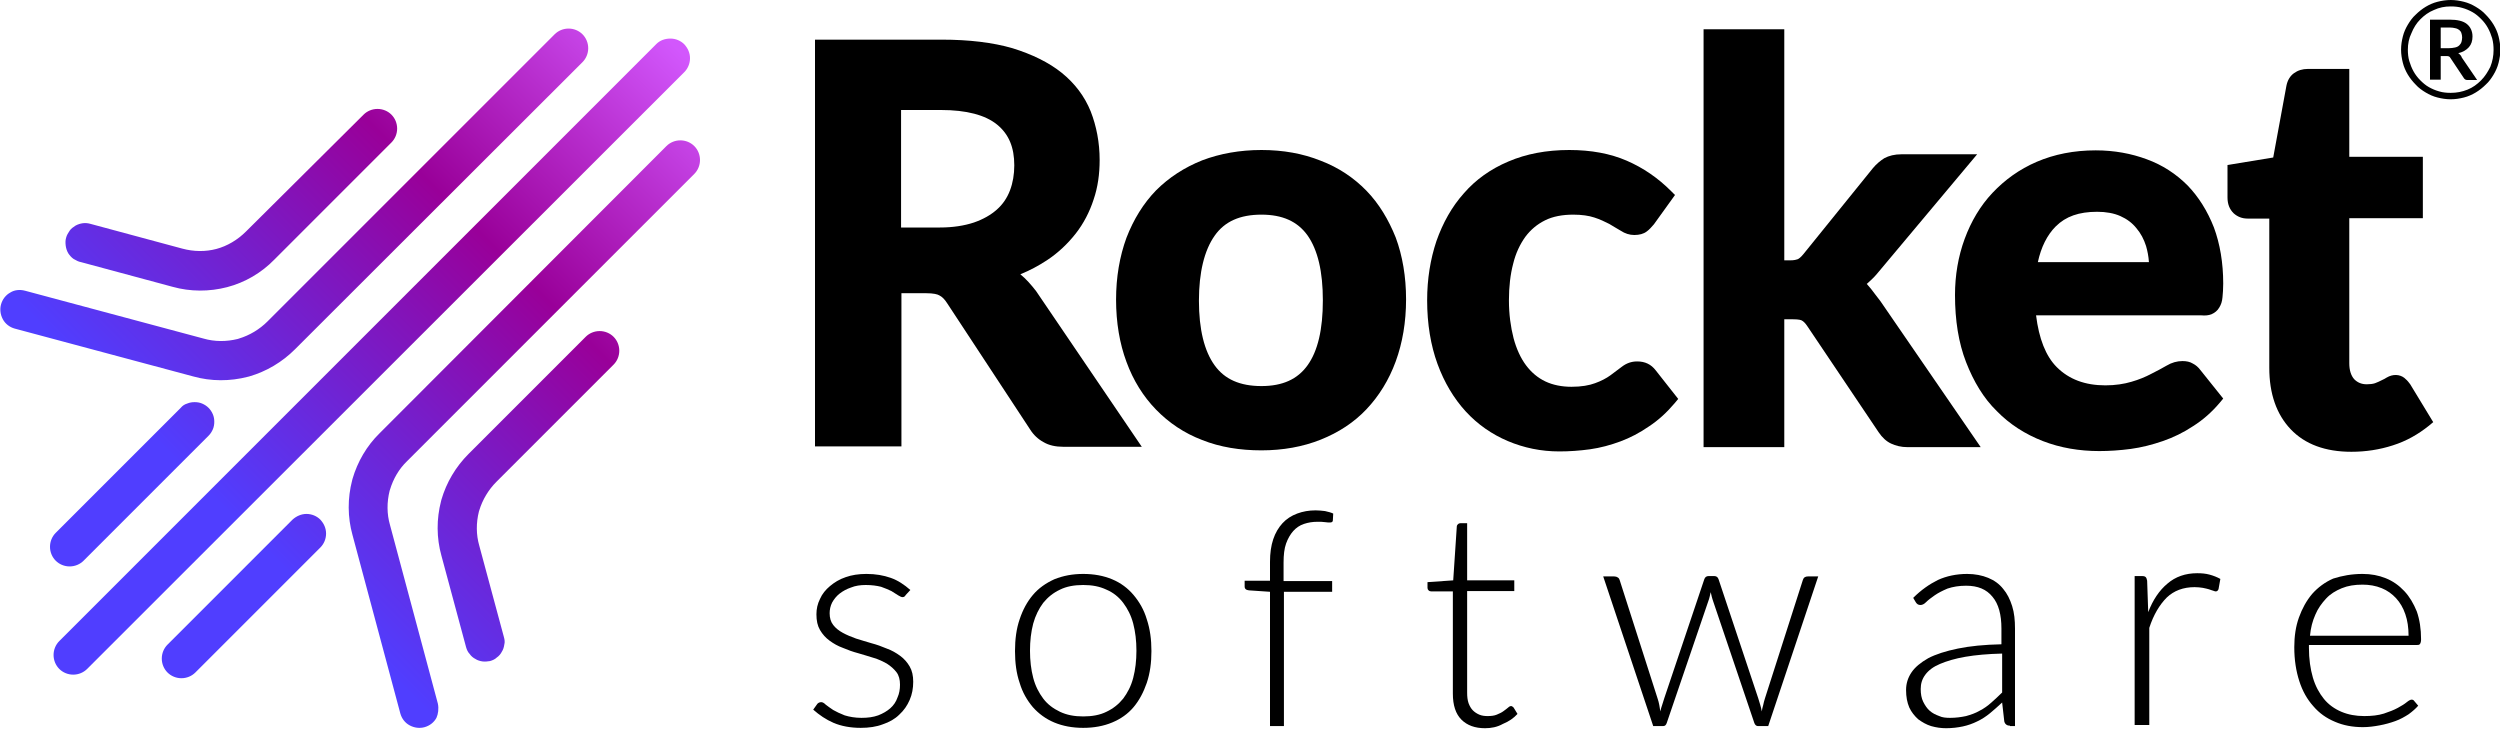
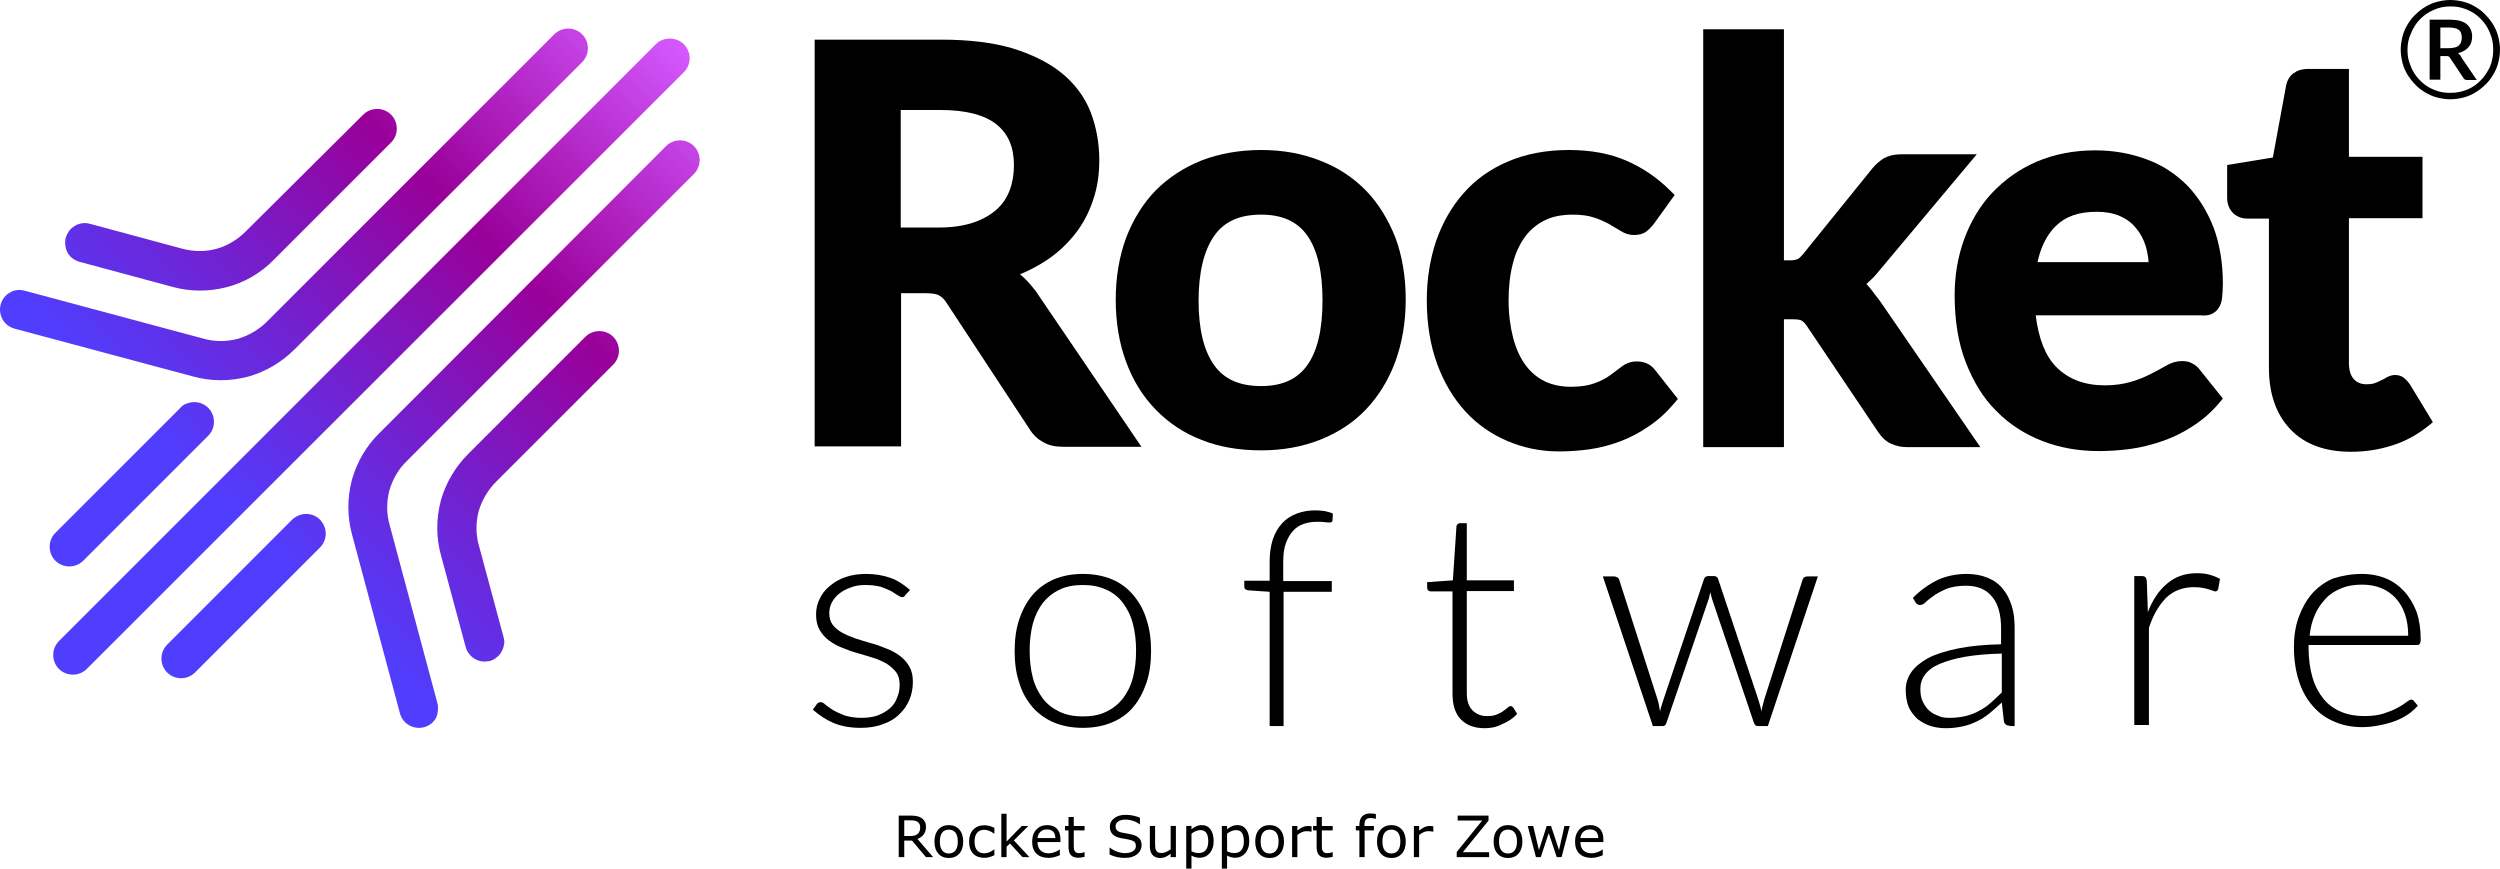
- <svg xmlns="http://www.w3.org/2000/svg" version="1.1" id="Layer_1" x="0px" y="0px" viewBox="0 0 700 204" style="enable-background:new 0 0 700 204;" xml:space="preserve">
+ <svg xmlns="http://www.w3.org/2000/svg" version="1.1" id="Layer_1" x="0px" y="0px" viewBox="0 0 700.004 243.219" xml:space="preserve" width="700.004" height="243.219">
  <defs id="defs60" />
  <style type="text/css" id="style2">
	.st0{fill-rule:evenodd;clip-rule:evenodd;fill:url(#SVGID_1_);}
</style>
-   <g id="g53">
+   <g id="g53" transform="translate(-0.0961328)">
    <g id="g16">
      <path d="m 285.7,76.8 c 2.7,-1.1 5.1,-2.4 7.4,-3.9 3.2,-2.1 5.9,-4.7 8.1,-7.5 2.2,-2.8 3.9,-6.1 5,-9.5 1.2,-3.5 1.7,-7.2 1.7,-11.1 0,-4.9 -0.9,-9.5 -2.5,-13.6 C 303.7,27 301,23.4 297.3,20.4 293.7,17.5 289,15.2 283.5,13.5 278,11.9 271.3,11.1 263.7,11.1 H 228.2 V 125 h 24.2 V 82.1 h 6.9 c 2.1,0 3.2,0.3 3.7,0.6 0.8,0.4 1.5,1.1 2.2,2.2 l 23.2,35.3 c 1,1.6 2.3,2.8 3.8,3.6 1.5,0.9 3.4,1.3 5.5,1.3 h 22 L 290.1,81.5 c -1.4,-1.8 -2.8,-3.4 -4.4,-4.7 z m -33.4,-46 h 11.2 c 7.1,0 12.4,1.4 15.7,4.1 3.3,2.7 4.8,6.4 4.8,11.4 0,2.5 -0.4,4.9 -1.2,7 -0.8,2.1 -2,3.9 -3.7,5.4 -1.7,1.5 -3.8,2.7 -6.4,3.6 -2.7,0.9 -5.9,1.4 -9.5,1.4 h -10.9 z" id="path4" />
      <path d="m 382.6,53.4 c -3.5,-3.6 -7.8,-6.5 -12.8,-8.4 -5,-2 -10.5,-3 -16.6,-3 -6,0 -11.6,1 -16.6,2.9 -5,2 -9.3,4.8 -12.9,8.4 -3.5,3.6 -6.3,8.1 -8.3,13.3 -1.9,5.2 -2.9,11 -2.9,17.3 0,6.4 1,12.3 2.9,17.4 1.9,5.2 4.7,9.7 8.3,13.4 3.6,3.7 7.9,6.6 12.9,8.5 5,2 10.6,2.9 16.6,2.9 6,0 11.6,-1 16.6,-3 5,-2 9.3,-4.8 12.8,-8.5 3.5,-3.7 6.3,-8.2 8.2,-13.4 1.9,-5.2 2.9,-11 2.9,-17.4 0,-6.3 -1,-12.2 -2.9,-17.3 -2,-5 -4.7,-9.5 -8.2,-13.1 z m -16.5,48.9 c -2.8,3.9 -7,5.8 -12.9,5.8 -6,0 -10.3,-1.9 -13.1,-5.8 -2.9,-4 -4.4,-10.1 -4.4,-18.1 0,-7.9 1.5,-14.1 4.4,-18.2 2.8,-4 7.1,-5.9 13.1,-5.9 5.9,0 10.1,1.9 12.9,5.8 2.9,4.1 4.3,10.2 4.3,18.2 0,8.1 -1.4,14.2 -4.3,18.2 z" id="path6" />
      <path d="m 458.4,101.2 c -1.6,0 -3,0.5 -4.3,1.5 -0.9,0.7 -2,1.5 -3.2,2.4 -1.1,0.8 -2.6,1.6 -4.3,2.2 -1.6,0.6 -3.8,1 -6.6,1 -2.7,0 -5.2,-0.5 -7.3,-1.5 -2.1,-1 -3.9,-2.5 -5.4,-4.5 -1.5,-2 -2.7,-4.6 -3.5,-7.6 -0.8,-3.1 -1.3,-6.7 -1.3,-10.6 0,-3.8 0.4,-7.3 1.2,-10.3 0.7,-2.9 1.9,-5.4 3.4,-7.5 1.5,-2 3.3,-3.5 5.5,-4.6 2.2,-1.1 4.9,-1.6 7.9,-1.6 2.4,0 4.4,0.3 5.9,0.8 1.6,0.5 3,1.2 4.2,1.8 1.2,0.7 2.3,1.4 3.2,1.9 1.2,0.8 2.5,1.2 3.8,1.2 1.4,0 2.6,-0.3 3.5,-1 0.7,-0.5 1.3,-1.2 2,-2 l 5.9,-8.2 -1.1,-1.1 c -3.7,-3.7 -7.8,-6.5 -12.4,-8.5 -4.6,-2 -10,-3 -16.1,-3 -6.4,0 -12.1,1.1 -17,3.2 -5,2.1 -9.2,5.1 -12.5,8.9 -3.4,3.8 -5.9,8.3 -7.7,13.4 -1.7,5.1 -2.6,10.6 -2.6,16.6 0,6.6 1,12.6 2.9,17.8 1.9,5.2 4.6,9.7 7.9,13.3 3.3,3.6 7.3,6.4 11.8,8.3 4.5,1.9 9.3,2.9 14.4,2.9 2.8,0 5.7,-0.2 8.6,-0.6 2.9,-0.4 5.8,-1.2 8.5,-2.2 2.7,-1 5.4,-2.4 8,-4.2 2.6,-1.7 5,-3.9 7.2,-6.5 l 1,-1.2 -6.3,-8 c -1.3,-1.7 -3,-2.5 -5.2,-2.5 z" id="path8" />
      <path d="m 523.9,80.9 c -0.4,-0.5 -0.8,-0.9 -1.2,-1.4 0.4,-0.4 0.8,-0.7 1.2,-1.1 1,-0.9 1.9,-2 2.8,-3.1 l 26.9,-32.1 h -21.2 c -1.9,0 -3.5,0.4 -4.8,1.1 -1.1,0.7 -2.2,1.6 -3.2,2.8 l -19.4,24 c -0.8,1 -1.4,1.4 -1.7,1.5 -0.3,0.1 -0.9,0.3 -2.1,0.3 h -1.6 V 8.2 H 477 v 117 h 22.6 V 89.4 h 2.4 c 1.6,0 2.4,0.2 2.6,0.4 0.2,0.1 0.8,0.5 1.5,1.6 L 526,121 c 1,1.5 2.2,2.6 3.5,3.2 1.3,0.6 2.8,1 4.6,1 h 20.5 L 526.5,84.3 c -0.9,-1.2 -1.8,-2.3 -2.6,-3.4 z" id="path10" />
      <path d="m 619.2,88 c 0.9,-0.4 1.7,-1 2.2,-1.9 0.5,-0.8 0.8,-1.7 0.9,-2.9 0.1,-1 0.2,-2.3 0.2,-3.8 0,-5.8 -0.9,-11.1 -2.6,-15.7 -1.8,-4.6 -4.3,-8.6 -7.4,-11.8 -3.2,-3.2 -7,-5.7 -11.4,-7.3 -4.3,-1.6 -9.1,-2.5 -14.3,-2.5 -6.1,0 -11.6,1.1 -16.5,3.2 -4.9,2.1 -9,5.1 -12.4,8.7 -3.4,3.6 -6,8 -7.8,12.9 -1.8,4.9 -2.7,10.2 -2.7,15.7 0,7.1 1,13.4 3.1,18.8 2.1,5.4 4.9,10.1 8.6,13.7 3.6,3.7 8,6.5 12.9,8.4 4.9,1.9 10.2,2.8 15.8,2.8 2.8,0 5.8,-0.2 8.8,-0.6 3,-0.4 6.1,-1.2 9,-2.2 2.9,-1 5.8,-2.4 8.5,-4.2 2.7,-1.7 5.2,-3.9 7.4,-6.5 l 1,-1.2 -6.4,-8 c -0.6,-0.8 -1.3,-1.4 -2.1,-1.8 -0.8,-0.5 -1.8,-0.7 -2.9,-0.7 -1.5,0 -3,0.4 -4.5,1.3 -1.2,0.7 -2.7,1.5 -4.3,2.3 -1.5,0.8 -3.4,1.6 -5.5,2.2 -2,0.6 -4.5,1 -7.3,1 -5.7,0 -10.2,-1.7 -13.6,-5.1 -3.1,-3.1 -5,-8 -5.8,-14.5 h 46.3 c 1.1,0.1 2,0 2.8,-0.3 z M 570.6,73.4 c 0.9,-4.2 2.6,-7.6 5,-10 2.8,-2.8 6.5,-4.1 11.6,-4.1 2.5,0 4.7,0.4 6.5,1.2 1.8,0.8 3.3,1.9 4.5,3.4 1.2,1.4 2.1,3.1 2.7,5 0.4,1.4 0.7,2.9 0.8,4.5 z" id="path12" />
      <path d="m 674.8,107.5 -0.1,-0.1 c -0.5,-0.7 -1,-1.2 -1.5,-1.6 -1.3,-1 -3.2,-1.1 -4.9,-0.1 -0.4,0.3 -0.9,0.5 -1.5,0.8 -0.5,0.3 -1.1,0.5 -1.8,0.8 -0.6,0.2 -1.4,0.3 -2.3,0.3 -1.5,0 -2.6,-0.5 -3.5,-1.4 -0.9,-1 -1.4,-2.5 -1.4,-4.5 V 61.1 h 20.6 V 43.9 H 657.8 V 19.3 h -11.6 c -1.5,0 -2.8,0.4 -3.9,1.2 -1.1,0.8 -1.8,2 -2.1,3.5 l -3.7,20.1 -12.8,2.1 v 9.1 c 0,1.9 0.6,3.3 1.7,4.4 1.1,1 2.4,1.5 3.9,1.5 h 6.1 V 103 c 0,7.2 2,13 6,17.2 4,4.2 9.7,6.3 17,6.3 4,0 7.9,-0.6 11.6,-1.8 3.8,-1.2 7.1,-3.1 10.1,-5.5 l 1.2,-1 z" id="path14" />
    </g>
    <g id="g34">
      <path d="m 253.6,166.6 c -0.2,0.4 -0.5,0.6 -0.9,0.6 -0.3,0 -0.7,-0.2 -1.2,-0.5 -0.5,-0.3 -1.1,-0.7 -1.9,-1.2 -0.8,-0.4 -1.8,-0.8 -2.9,-1.2 -1.2,-0.3 -2.6,-0.5 -4.3,-0.5 -1.5,0 -2.9,0.2 -4.1,0.7 -1.2,0.4 -2.3,1 -3.2,1.7 -0.9,0.7 -1.6,1.6 -2.1,2.5 -0.5,1 -0.7,2 -0.7,3 0,1.3 0.3,2.4 1,3.3 0.7,0.9 1.6,1.6 2.7,2.2 1.1,0.6 2.3,1.1 3.7,1.6 1.4,0.4 2.8,0.9 4.3,1.3 1.5,0.4 2.9,0.9 4.3,1.5 1.4,0.5 2.6,1.2 3.7,2 1.1,0.8 2,1.8 2.7,3 0.7,1.2 1,2.6 1,4.3 0,1.8 -0.3,3.5 -1,5.1 -0.7,1.6 -1.6,2.9 -2.9,4.1 -1.2,1.2 -2.8,2.1 -4.6,2.7 -1.8,0.7 -3.9,1 -6.2,1 -2.9,0 -5.5,-0.5 -7.6,-1.4 -2.1,-0.9 -4,-2.2 -5.7,-3.7 l 1,-1.4 c 0.1,-0.2 0.3,-0.4 0.5,-0.5 0.2,-0.1 0.4,-0.2 0.7,-0.2 0.4,0 0.8,0.2 1.3,0.7 0.5,0.4 1.2,0.9 2.1,1.5 0.9,0.5 1.9,1 3.2,1.5 1.3,0.4 2.9,0.7 4.7,0.7 1.8,0 3.3,-0.2 4.7,-0.7 1.3,-0.5 2.5,-1.2 3.4,-2 0.9,-0.8 1.6,-1.8 2,-3 0.5,-1.1 0.7,-2.3 0.7,-3.6 0,-1.4 -0.3,-2.6 -1,-3.5 -0.7,-0.9 -1.6,-1.7 -2.7,-2.4 -1.1,-0.6 -2.3,-1.2 -3.7,-1.6 -1.4,-0.4 -2.8,-0.9 -4.3,-1.3 -1.5,-0.4 -2.9,-0.9 -4.3,-1.5 -1.4,-0.5 -2.6,-1.2 -3.7,-2 -1.1,-0.8 -2,-1.8 -2.7,-3 -0.7,-1.2 -1,-2.6 -1,-4.4 0,-1.5 0.3,-2.9 1,-4.3 0.6,-1.4 1.6,-2.6 2.8,-3.6 1.2,-1 2.6,-1.9 4.4,-2.5 1.7,-0.6 3.6,-0.9 5.8,-0.9 2.6,0 4.8,0.4 6.8,1.1 2,0.7 3.8,1.9 5.5,3.4 z" id="path18" />
      <path d="m 303.3,160.7 c 3,0 5.7,0.5 8.1,1.5 2.4,1 4.4,2.5 6,4.4 1.6,1.9 2.9,4.1 3.7,6.8 0.9,2.7 1.3,5.6 1.3,8.9 0,3.3 -0.4,6.2 -1.3,8.9 -0.9,2.6 -2.1,4.9 -3.7,6.8 -1.6,1.9 -3.6,3.3 -6,4.3 -2.4,1 -5.1,1.5 -8.1,1.5 -3,0 -5.7,-0.5 -8.1,-1.5 -2.4,-1 -4.4,-2.5 -6,-4.3 -1.6,-1.9 -2.9,-4.1 -3.7,-6.8 -0.9,-2.6 -1.3,-5.6 -1.3,-8.9 0,-3.3 0.4,-6.3 1.3,-8.9 0.9,-2.7 2.1,-4.9 3.7,-6.8 1.6,-1.9 3.6,-3.3 6,-4.4 2.5,-1 5.1,-1.5 8.1,-1.5 z m 0,39.9 c 2.5,0 4.7,-0.4 6.5,-1.3 1.9,-0.9 3.4,-2.1 4.7,-3.7 1.2,-1.6 2.2,-3.5 2.8,-5.8 0.6,-2.3 0.9,-4.8 0.9,-7.6 0,-2.8 -0.3,-5.3 -0.9,-7.6 -0.6,-2.3 -1.6,-4.2 -2.8,-5.8 -1.2,-1.6 -2.8,-2.9 -4.7,-3.7 -1.9,-0.9 -4,-1.3 -6.5,-1.3 -2.5,0 -4.7,0.4 -6.5,1.3 -1.9,0.9 -3.4,2.1 -4.7,3.7 -1.2,1.6 -2.2,3.6 -2.8,5.8 -0.6,2.3 -0.9,4.8 -0.9,7.6 0,2.8 0.3,5.3 0.9,7.6 0.6,2.3 1.6,4.2 2.8,5.8 1.2,1.6 2.8,2.8 4.7,3.7 1.9,0.9 4,1.3 6.5,1.3 z" id="path20" />
      <path d="m 355.6,203.2 v -37.5 l -5.9,-0.4 c -0.8,-0.1 -1.2,-0.4 -1.2,-1.1 v -1.6 h 7.1 v -5.3 c 0,-2.4 0.3,-4.5 0.9,-6.3 0.6,-1.8 1.5,-3.3 2.6,-4.5 1.1,-1.2 2.5,-2.1 4.1,-2.7 1.6,-0.6 3.3,-0.9 5.2,-0.9 0.9,0 1.7,0.1 2.6,0.2 0.9,0.2 1.7,0.4 2.3,0.7 l -0.1,1.9 c 0,0.4 -0.3,0.6 -0.8,0.6 -0.3,0 -0.8,0 -1.4,-0.1 -0.6,-0.1 -1.3,-0.1 -2.1,-0.1 -1.4,0 -2.6,0.2 -3.8,0.6 -1.2,0.4 -2.2,1.1 -3,2 -0.8,0.9 -1.5,2.1 -2,3.5 -0.5,1.4 -0.7,3.2 -0.7,5.3 v 5.2 H 373 v 3 h -13.5 v 37.6 h -3.9 z" id="path22" />
      <path d="m 415.8,203.9 c -2.8,0 -5,-0.8 -6.6,-2.4 -1.6,-1.6 -2.4,-4 -2.4,-7.3 v -28.6 h -6 c -0.3,0 -0.6,-0.1 -0.8,-0.3 -0.2,-0.2 -0.3,-0.4 -0.3,-0.7 V 163 l 7.2,-0.5 1,-15 c 0,-0.3 0.1,-0.5 0.3,-0.7 0.2,-0.2 0.4,-0.3 0.7,-0.3 h 1.9 v 16 H 424 v 3 h -13.2 v 28.4 c 0,1.2 0.1,2.1 0.4,3 0.3,0.8 0.7,1.5 1.2,2 0.5,0.5 1.1,0.9 1.8,1.2 0.7,0.3 1.5,0.4 2.3,0.4 1,0 1.9,-0.1 2.6,-0.4 0.7,-0.3 1.4,-0.6 1.9,-1 0.5,-0.4 1,-0.7 1.3,-1 0.3,-0.3 0.6,-0.4 0.8,-0.4 0.2,0 0.4,0.1 0.7,0.4 l 1.1,1.8 c -1.1,1.2 -2.4,2.1 -4.1,2.8 -1.6,0.9 -3.3,1.2 -5,1.2 z" id="path24" />
      <path d="m 448.9,161.4 h 3.1 c 0.4,0 0.7,0.1 1,0.3 0.3,0.2 0.4,0.4 0.5,0.7 l 10.6,33.1 c 0.2,0.6 0.4,1.3 0.5,1.9 0.1,0.6 0.2,1.2 0.3,1.8 0.1,-0.6 0.3,-1.2 0.5,-1.8 0.2,-0.6 0.4,-1.2 0.6,-1.9 l 11.2,-33.3 c 0.2,-0.6 0.6,-0.9 1.2,-0.9 h 1.6 c 0.6,0 1,0.3 1.2,0.9 l 11.1,33.3 c 0.4,1.3 0.8,2.5 1,3.7 0.1,-0.6 0.2,-1.2 0.4,-1.8 0.1,-0.6 0.3,-1.2 0.5,-1.9 l 10.6,-33.1 c 0.2,-0.7 0.7,-1 1.4,-1 h 2.9 l -14,41.9 h -2.9 c -0.4,0 -0.8,-0.3 -1,-0.9 l -11.5,-34 c -0.1,-0.4 -0.3,-0.8 -0.4,-1.3 -0.1,-0.4 -0.2,-0.8 -0.3,-1.3 -0.1,0.4 -0.2,0.8 -0.3,1.3 -0.1,0.4 -0.2,0.8 -0.4,1.3 l -11.6,34 c -0.2,0.6 -0.5,0.9 -1,0.9 h -2.8 z" id="path26" />
      <path d="m 562.8,203.2 c -0.8,0 -1.4,-0.4 -1.6,-1.2 l -0.6,-5.3 c -1.2,1.1 -2.3,2.1 -3.4,3 -1.1,0.9 -2.3,1.7 -3.6,2.3 -1.2,0.6 -2.6,1.1 -4,1.4 -1.4,0.3 -3,0.5 -4.7,0.5 -1.4,0 -2.8,-0.2 -4.2,-0.6 -1.3,-0.4 -2.5,-1.1 -3.6,-1.9 -1,-0.9 -1.9,-2 -2.5,-3.3 -0.6,-1.4 -0.9,-3 -0.9,-4.9 0,-1.8 0.5,-3.4 1.5,-4.9 1,-1.5 2.6,-2.8 4.7,-4 2.1,-1.1 4.9,-2 8.3,-2.7 3.4,-0.7 7.4,-1.1 12.2,-1.2 V 176 c 0,-3.9 -0.8,-6.9 -2.5,-8.9 -1.7,-2.1 -4.1,-3.1 -7.4,-3.1 -2,0 -3.7,0.3 -5.2,0.8 -1.4,0.6 -2.6,1.2 -3.6,1.9 -1,0.7 -1.8,1.3 -2.4,1.9 -0.6,0.6 -1.1,0.8 -1.6,0.8 -0.6,0 -1,-0.3 -1.3,-0.8 l -0.7,-1.2 c 2.2,-2.2 4.5,-3.8 6.9,-5 2.4,-1.1 5.2,-1.7 8.2,-1.7 2.2,0 4.2,0.4 5.9,1.1 1.7,0.7 3.1,1.7 4.2,3.1 1.1,1.3 1.9,2.9 2.5,4.8 0.6,1.9 0.8,4 0.8,6.3 v 27.3 h -1.4 z M 546,201 c 1.6,0 3.1,-0.2 4.5,-0.5 1.4,-0.4 2.6,-0.8 3.8,-1.5 1.2,-0.6 2.3,-1.4 3.3,-2.3 1,-0.9 2,-1.8 3,-2.8 V 183 c -4,0.1 -7.4,0.4 -10.3,0.9 -2.9,0.5 -5.2,1.2 -7.1,2 -1.9,0.8 -3.2,1.8 -4.1,3 -0.9,1.2 -1.3,2.5 -1.3,4 0,1.4 0.2,2.6 0.7,3.6 0.5,1 1.1,1.9 1.8,2.5 0.8,0.7 1.6,1.1 2.7,1.5 0.8,0.4 1.9,0.5 3,0.5 z" id="path28" />
      <path d="m 597.7,203.2 v -41.9 h 2.1 c 0.5,0 0.8,0.1 1,0.3 0.2,0.2 0.3,0.5 0.4,1 l 0.3,8.8 c 1.3,-3.4 3.1,-6.1 5.4,-8 2.2,-1.9 5,-2.9 8.3,-2.9 1.3,0 2.4,0.1 3.5,0.4 1.1,0.3 2.1,0.7 3,1.2 l -0.5,2.8 c -0.1,0.4 -0.4,0.7 -0.8,0.7 -0.2,0 -0.4,-0.1 -0.7,-0.2 -0.3,-0.1 -0.7,-0.2 -1.2,-0.4 -0.5,-0.1 -1,-0.3 -1.7,-0.4 -0.7,-0.1 -1.4,-0.2 -2.3,-0.2 -3.2,0 -5.8,1 -7.8,2.9 -2,2 -3.7,4.8 -4.9,8.5 V 203 h -4.1 z" id="path30" />
      <path d="m 661.5,160.7 c 2.4,0 4.5,0.4 6.5,1.2 2,0.8 3.7,2 5.2,3.6 1.5,1.6 2.6,3.5 3.5,5.7 0.8,2.3 1.2,4.9 1.2,7.8 0,0.6 -0.1,1 -0.3,1.3 -0.2,0.3 -0.5,0.3 -0.9,0.3 h -30.2 v 0.8 c 0,3.1 0.4,5.9 1.1,8.3 0.7,2.4 1.8,4.4 3.1,6 1.3,1.6 3,2.8 4.9,3.6 1.9,0.8 4,1.2 6.4,1.2 2.1,0 3.9,-0.2 5.5,-0.7 1.5,-0.5 2.8,-1 3.9,-1.6 1.1,-0.6 1.9,-1.1 2.5,-1.6 0.6,-0.5 1.1,-0.7 1.3,-0.7 0.4,0 0.6,0.1 0.8,0.4 l 1.1,1.3 c -0.7,0.8 -1.6,1.6 -2.7,2.4 -1.1,0.7 -2.3,1.4 -3.7,1.9 -1.4,0.5 -2.8,0.9 -4.4,1.2 -1.6,0.3 -3.1,0.5 -4.7,0.5 -2.9,0 -5.5,-0.5 -7.8,-1.5 -2.4,-1 -4.4,-2.4 -6.1,-4.4 -1.7,-1.9 -3,-4.2 -3.9,-7 -0.9,-2.8 -1.4,-5.9 -1.4,-9.5 0,-3 0.4,-5.8 1.3,-8.3 0.9,-2.5 2.1,-4.7 3.7,-6.6 1.6,-1.8 3.6,-3.3 5.9,-4.3 2.5,-0.8 5.2,-1.3 8.2,-1.3 z m 0,3 c -2.2,0 -4.1,0.3 -5.8,1 -1.7,0.7 -3.2,1.6 -4.4,2.9 -1.2,1.3 -2.3,2.8 -3,4.5 -0.8,1.8 -1.3,3.7 -1.5,5.9 h 27.6 c 0,-2.2 -0.3,-4.3 -0.9,-6 -0.6,-1.8 -1.5,-3.3 -2.6,-4.5 -1.1,-1.2 -2.5,-2.2 -4,-2.8 -1.7,-0.7 -3.5,-1 -5.4,-1 z" id="path32" />
    </g>
    <linearGradient id="SVGID_1_" gradientUnits="userSpaceOnUse" x1="189.919" y1="41.316" x2="20.84" y2="-127.763" gradientTransform="matrix(1,0,0,-1,0,55.2499)">
      <stop offset="0" style="stop-color:#D257FC" id="stop36" />
      <stop offset="0.146" style="stop-color:#B72DCD" id="stop38" />
      <stop offset="0.316" style="stop-color:#990099" id="stop40" />
      <stop offset="0.441" style="stop-color:#8412B7" id="stop42" />
      <stop offset="0.756" style="stop-color:#503EFF" id="stop44" />
    </linearGradient>
-     <path class="st0" d="M 4.1,92 C 2.7,91.6 1.5,90.7 0.8,89.4 0.1,88.1 -0.1,86.6 0.3,85.2 0.7,83.8 1.6,82.6 2.9,81.9 4,81.2 5.5,81 7,81.4 l 50,13.4 v 0 c 3.1,0.9 6.4,0.9 9.6,0.1 l 0.3,-0.1 c 3,-0.9 5.8,-2.6 8,-4.8 v 0 L 155.3,9.6 c 1,-1 2.4,-1.6 3.9,-1.6 1.5,0 2.9,0.6 3.9,1.6 1,1 1.6,2.4 1.6,3.9 0,1.5 -0.6,2.9 -1.6,3.9 L 82.6,97.8 v 0 c -3.6,3.6 -8,6.2 -12.8,7.6 -0.1,0 -0.3,0.1 -0.4,0.1 -5,1.3 -10.3,1.3 -15.3,-0.1 v 0 z m 18.6,-18.6 25.6,6.9 c 5,1.4 10.3,1.4 15.3,0.1 5,-1.3 9.6,-4 13.2,-7.7 l 32.8,-32.8 c 1,-1 1.6,-2.4 1.6,-3.9 0,-1.5 -0.6,-2.9 -1.6,-3.9 -1,-1 -2.4,-1.6 -3.9,-1.6 -1.5,0 -2.9,0.6 -3.9,1.6 L 68.9,64.8 c -2.4,2.4 -5.3,4.1 -8.3,4.9 -3,0.8 -6.3,0.8 -9.6,-0.1 L 25.4,62.7 c -0.7,-0.2 -1.4,-0.3 -2.2,-0.2 -0.7,0.1 -1.4,0.3 -2.1,0.7 -0.6,0.4 -1.2,0.8 -1.6,1.4 -0.4,0.6 -0.8,1.2 -1,2 -0.2,0.7 -0.2,1.4 -0.1,2.2 0.1,0.7 0.3,1.4 0.7,2.1 0.4,0.6 0.9,1.2 1.5,1.6 0.7,0.4 1.4,0.8 2.1,0.9 z M 122.6,197 109.2,147 c -0.9,-3.1 -0.9,-6.4 -0.1,-9.6 l 0.1,-0.3 c 0.9,-3 2.5,-5.8 4.8,-8 l 80.4,-80.4 c 1,-1 1.6,-2.4 1.6,-3.9 0,-1.5 -0.6,-2.9 -1.6,-3.9 -1,-1 -2.4,-1.6 -3.9,-1.6 -1.5,0 -2.9,0.6 -3.9,1.6 l -80.3,80.4 c -3.6,3.5 -6.2,8 -7.6,12.8 0,0.1 -0.1,0.3 -0.1,0.4 -1.3,5 -1.3,10.3 0.1,15.3 v 0 l 13.4,50 c 0.4,1.4 1.3,2.6 2.6,3.3 1.3,0.7 2.8,0.9 4.2,0.5 1.4,-0.4 2.6,-1.3 3.3,-2.6 0.5,-1.1 0.7,-2.6 0.4,-4 z m 18.5,-18.6 -6.9,-25.6 c -0.9,-3.1 -0.9,-6.4 -0.1,-9.6 l 0.1,-0.3 c 0.9,-3 2.6,-5.8 4.8,-8 l 32.8,-32.8 c 1,-1 1.6,-2.4 1.6,-3.9 0,-1.5 -0.6,-2.9 -1.6,-3.9 -1,-1 -2.4,-1.6 -3.9,-1.6 -1.5,0 -2.9,0.6 -3.9,1.6 l -32.8,32.8 c -3.6,3.6 -6.2,8 -7.6,12.8 0,0.1 -0.1,0.3 -0.1,0.4 -1.3,5 -1.3,10.3 0.1,15.3 v 0 l 6.9,25.6 c 0.2,0.7 0.5,1.4 1,1.9 0.4,0.6 1,1.1 1.6,1.4 0.6,0.4 1.3,0.6 2,0.7 0.7,0.1 1.4,0 2.1,-0.1 0.7,-0.2 1.4,-0.5 1.9,-1 0.6,-0.4 1.1,-1 1.4,-1.6 0.4,-0.6 0.6,-1.3 0.7,-2 0.2,-0.7 0.1,-1.4 -0.1,-2.1 z M 183.8,12.3 16.6,179.5 c -1,1 -1.6,2.4 -1.6,3.9 0,1.5 0.6,2.9 1.6,3.9 1,1 2.4,1.6 3.9,1.6 1.5,0 2.9,-0.6 3.9,-1.6 L 191.6,20.2 c 1,-1 1.6,-2.4 1.6,-3.9 0,-1.5 -0.6,-2.8 -1.6,-3.9 -1,-1 -2.4,-1.6 -3.9,-1.6 -1.5,0 -2.9,0.5 -3.9,1.5 z m -133.2,101.9 -35,35 c -1,1 -1.6,2.4 -1.6,3.9 0,1.5 0.6,2.9 1.6,3.9 1,1 2.4,1.6 3.9,1.6 1.5,0 2.9,-0.6 3.9,-1.6 l 35,-35 c 0.5,-0.5 0.9,-1.1 1.2,-1.8 0.3,-0.7 0.4,-1.4 0.4,-2.1 0,-0.7 -0.1,-1.4 -0.4,-2.1 -0.3,-0.7 -0.7,-1.3 -1.2,-1.8 -0.5,-0.5 -1.1,-0.9 -1.8,-1.2 -0.7,-0.3 -1.4,-0.4 -2.1,-0.4 -0.7,0 -1.4,0.1 -2.1,0.4 -0.7,0.2 -1.3,0.6 -1.8,1.2 z m 31.3,31.3 -35,35 c -1,1 -1.6,2.4 -1.6,3.9 0,1.5 0.6,2.9 1.6,3.9 1,1 2.4,1.6 3.9,1.6 1.5,0 2.9,-0.6 3.9,-1.6 l 35,-35 c 1,-1 1.6,-2.4 1.6,-3.9 0,-1.5 -0.6,-2.8 -1.6,-3.9 -1,-1 -2.4,-1.6 -3.9,-1.6 -1.4,0 -2.8,0.6 -3.9,1.6 z" id="path47" />
+     <path class="st0" d="M 4.1,92 C 2.7,91.6 1.5,90.7 0.8,89.4 0.1,88.1 -0.1,86.6 0.3,85.2 0.7,83.8 1.6,82.6 2.9,81.9 4,81.2 5.5,81 7,81.4 l 50,13.4 v 0 c 3.1,0.9 6.4,0.9 9.6,0.1 l 0.3,-0.1 c 3,-0.9 5.8,-2.6 8,-4.8 v 0 L 155.3,9.6 c 1,-1 2.4,-1.6 3.9,-1.6 1.5,0 2.9,0.6 3.9,1.6 1,1 1.6,2.4 1.6,3.9 0,1.5 -0.6,2.9 -1.6,3.9 L 82.6,97.8 v 0 c -3.6,3.6 -8,6.2 -12.8,7.6 -0.1,0 -0.3,0.1 -0.4,0.1 -5,1.3 -10.3,1.3 -15.3,-0.1 v 0 z m 18.6,-18.6 25.6,6.9 c 5,1.4 10.3,1.4 15.3,0.1 5,-1.3 9.6,-4 13.2,-7.7 l 32.8,-32.8 c 1,-1 1.6,-2.4 1.6,-3.9 0,-1.5 -0.6,-2.9 -1.6,-3.9 -1,-1 -2.4,-1.6 -3.9,-1.6 -1.5,0 -2.9,0.6 -3.9,1.6 L 68.9,64.8 c -2.4,2.4 -5.3,4.1 -8.3,4.9 -3,0.8 -6.3,0.8 -9.6,-0.1 L 25.4,62.7 c -0.7,-0.2 -1.4,-0.3 -2.2,-0.2 -0.7,0.1 -1.4,0.3 -2.1,0.7 -0.6,0.4 -1.2,0.8 -1.6,1.4 -0.4,0.6 -0.8,1.2 -1,2 -0.2,0.7 -0.2,1.4 -0.1,2.2 0.1,0.7 0.3,1.4 0.7,2.1 0.4,0.6 0.9,1.2 1.5,1.6 0.7,0.4 1.4,0.8 2.1,0.9 z M 122.6,197 109.2,147 c -0.9,-3.1 -0.9,-6.4 -0.1,-9.6 l 0.1,-0.3 c 0.9,-3 2.5,-5.8 4.8,-8 l 80.4,-80.4 c 1,-1 1.6,-2.4 1.6,-3.9 0,-1.5 -0.6,-2.9 -1.6,-3.9 -1,-1 -2.4,-1.6 -3.9,-1.6 -1.5,0 -2.9,0.6 -3.9,1.6 l -80.3,80.4 c -3.6,3.5 -6.2,8 -7.6,12.8 0,0.1 -0.1,0.3 -0.1,0.4 -1.3,5 -1.3,10.3 0.1,15.3 v 0 l 13.4,50 c 0.4,1.4 1.3,2.6 2.6,3.3 1.3,0.7 2.8,0.9 4.2,0.5 1.4,-0.4 2.6,-1.3 3.3,-2.6 0.5,-1.1 0.7,-2.6 0.4,-4 z m 18.5,-18.6 -6.9,-25.6 c -0.9,-3.1 -0.9,-6.4 -0.1,-9.6 l 0.1,-0.3 c 0.9,-3 2.6,-5.8 4.8,-8 l 32.8,-32.8 c 1,-1 1.6,-2.4 1.6,-3.9 0,-1.5 -0.6,-2.9 -1.6,-3.9 -1,-1 -2.4,-1.6 -3.9,-1.6 -1.5,0 -2.9,0.6 -3.9,1.6 l -32.8,32.8 c -3.6,3.6 -6.2,8 -7.6,12.8 0,0.1 -0.1,0.3 -0.1,0.4 -1.3,5 -1.3,10.3 0.1,15.3 v 0 l 6.9,25.6 c 0.2,0.7 0.5,1.4 1,1.9 0.4,0.6 1,1.1 1.6,1.4 0.6,0.4 1.3,0.6 2,0.7 0.7,0.1 1.4,0 2.1,-0.1 0.7,-0.2 1.4,-0.5 1.9,-1 0.6,-0.4 1.1,-1 1.4,-1.6 0.4,-0.6 0.6,-1.3 0.7,-2 0.2,-0.7 0.1,-1.4 -0.1,-2.1 z M 183.8,12.3 16.6,179.5 c -1,1 -1.6,2.4 -1.6,3.9 0,1.5 0.6,2.9 1.6,3.9 1,1 2.4,1.6 3.9,1.6 1.5,0 2.9,-0.6 3.9,-1.6 L 191.6,20.2 c 1,-1 1.6,-2.4 1.6,-3.9 0,-1.5 -0.6,-2.8 -1.6,-3.9 -1,-1 -2.4,-1.6 -3.9,-1.6 -1.5,0 -2.9,0.5 -3.9,1.5 z m -133.2,101.9 -35,35 c -1,1 -1.6,2.4 -1.6,3.9 0,1.5 0.6,2.9 1.6,3.9 1,1 2.4,1.6 3.9,1.6 1.5,0 2.9,-0.6 3.9,-1.6 l 35,-35 c 0.5,-0.5 0.9,-1.1 1.2,-1.8 0.3,-0.7 0.4,-1.4 0.4,-2.1 0,-0.7 -0.1,-1.4 -0.4,-2.1 -0.3,-0.7 -0.7,-1.3 -1.2,-1.8 -0.5,-0.5 -1.1,-0.9 -1.8,-1.2 -0.7,-0.3 -1.4,-0.4 -2.1,-0.4 -0.7,0 -1.4,0.1 -2.1,0.4 -0.7,0.2 -1.3,0.6 -1.8,1.2 z m 31.3,31.3 -35,35 c -1,1 -1.6,2.4 -1.6,3.9 0,1.5 0.6,2.9 1.6,3.9 1,1 2.4,1.6 3.9,1.6 1.5,0 2.9,-0.6 3.9,-1.6 l 35,-35 c 1,-1 1.6,-2.4 1.6,-3.9 0,-1.5 -0.6,-2.8 -1.6,-3.9 -1,-1 -2.4,-1.6 -3.9,-1.6 -1.4,0 -2.8,0.6 -3.9,1.6 z" id="path47" style="fill:url(#SVGID_1_)" />
    <g id="g51">
      <path d="m 672.3,13.9 c 0,-1.3 0.2,-2.5 0.5,-3.7 0.3,-1.2 0.8,-2.3 1.4,-3.3 0.6,-1 1.3,-2 2.2,-2.8 0.8,-0.8 1.8,-1.6 2.8,-2.2 1,-0.6 2.1,-1.1 3.3,-1.4 1.2,-0.3 2.4,-0.5 3.7,-0.5 1.3,0 2.5,0.2 3.7,0.5 1.2,0.3 2.3,0.8 3.3,1.4 1,0.6 2,1.3 2.8,2.2 0.8,0.8 1.6,1.8 2.2,2.8 0.6,1 1.1,2.1 1.4,3.3 0.3,1.2 0.5,2.4 0.5,3.7 0,1.3 -0.2,2.5 -0.5,3.7 -0.3,1.2 -0.8,2.3 -1.4,3.3 -0.6,1 -1.3,2 -2.2,2.8 -0.8,0.8 -1.8,1.6 -2.8,2.2 -1,0.6 -2.1,1.1 -3.3,1.4 -1.2,0.3 -2.4,0.5 -3.7,0.5 -1.3,0 -2.5,-0.2 -3.7,-0.5 -1.2,-0.3 -2.3,-0.8 -3.3,-1.4 -1,-0.6 -2,-1.3 -2.8,-2.2 -0.8,-0.8 -1.6,-1.8 -2.2,-2.8 -0.6,-1 -1.1,-2.1 -1.4,-3.3 -0.3,-1.2 -0.5,-2.4 -0.5,-3.7 z m 1.9,0 c 0,1.1 0.1,2.2 0.4,3.2 0.3,1 0.7,2 1.2,2.9 0.5,0.9 1.1,1.7 1.9,2.5 0.7,0.7 1.5,1.4 2.4,1.9 0.9,0.5 1.8,0.9 2.9,1.2 1,0.3 2.1,0.4 3.2,0.4 1.7,0 3.2,-0.3 4.7,-0.9 1.5,-0.6 2.7,-1.5 3.8,-2.6 1.1,-1.1 1.9,-2.4 2.6,-3.8 0.6,-1.5 0.9,-3.1 0.9,-4.7 0,-1.1 -0.1,-2.2 -0.4,-3.3 -0.3,-1 -0.7,-2 -1.2,-2.9 -0.5,-0.9 -1.1,-1.7 -1.9,-2.5 -0.7,-0.7 -1.5,-1.4 -2.4,-1.9 -0.9,-0.5 -1.8,-0.9 -2.9,-1.2 -1,-0.3 -2.1,-0.4 -3.2,-0.4 -1.7,0 -3.2,0.3 -4.7,1 -1.5,0.6 -2.7,1.5 -3.8,2.6 -1.1,1.1 -1.9,2.4 -2.5,3.9 -0.7,1.4 -1,3 -1,4.6 z m 9.2,1.7 v 6.7 h -3 V 5.5 h 5.5 c 2.2,0 3.8,0.4 4.8,1.2 1,0.8 1.6,2 1.6,3.5 0,1.2 -0.3,2.2 -1,3 -0.7,0.8 -1.7,1.4 -3,1.7 0.2,0.1 0.4,0.3 0.6,0.5 0.2,0.2 0.3,0.4 0.4,0.7 l 4.3,6.3 h -2.8 c -0.4,0 -0.7,-0.2 -0.9,-0.5 l -3.8,-5.7 c -0.1,-0.2 -0.2,-0.3 -0.4,-0.4 -0.2,-0.1 -0.4,-0.1 -0.7,-0.1 h -1.6 z m 0,-2.1 h 2.2 c 0.7,0 1.3,-0.1 1.8,-0.2 0.5,-0.1 0.9,-0.3 1.2,-0.6 0.3,-0.3 0.5,-0.6 0.6,-0.9 0.1,-0.4 0.2,-0.8 0.2,-1.3 0,-0.5 -0.1,-0.9 -0.2,-1.2 -0.1,-0.4 -0.3,-0.6 -0.6,-0.9 -0.3,-0.2 -0.6,-0.4 -1.1,-0.5 -0.4,-0.1 -1,-0.2 -1.6,-0.2 h -2.5 z" id="path49" />
    </g>
  </g>
-   <g aria-label="Rocket Support for Zowe" id="text55" style="font-size:16px;text-anchor:middle">
+   <g aria-label="Rocket Support for Zowe" id="text55" style="font-size:16px;text-anchor:middle" transform="translate(-0.0961328)">
    <path d="m 261.367,240 h -2.008 l -3.891,-4.625 h -2.18 V 240 h -1.547 V 228.367 H 255 q 1.055,0 1.758,0.141 0.703,0.133 1.266,0.484 0.633,0.398 0.984,1.008 0.359,0.602 0.359,1.531 0,1.258 -0.633,2.109 -0.633,0.844 -1.742,1.273 z M 257.75,231.641 q 0,-0.5 -0.18,-0.883 -0.172,-0.391 -0.578,-0.656 -0.336,-0.227 -0.797,-0.312 -0.461,-0.094 -1.086,-0.094 h -1.82 v 4.391 h 1.562 q 0.734,0 1.281,-0.125 0.547,-0.133 0.93,-0.484 0.352,-0.328 0.516,-0.75 0.172,-0.43 0.172,-1.086 z" id="path62" />
    <path d="m 269.797,235.641 q 0,2.133 -1.094,3.367 -1.094,1.234 -2.93,1.234 -1.852,0 -2.945,-1.234 -1.086,-1.234 -1.086,-3.367 0,-2.133 1.086,-3.367 1.094,-1.242 2.945,-1.242 1.836,0 2.93,1.242 1.094,1.234 1.094,3.367 z m -1.516,0 q 0,-1.695 -0.664,-2.516 -0.664,-0.828 -1.844,-0.828 -1.195,0 -1.859,0.828 -0.656,0.82 -0.656,2.516 0,1.641 0.664,2.492 0.664,0.844 1.852,0.844 1.172,0 1.836,-0.836 0.672,-0.844 0.672,-2.5 z" id="path64" />
    <path d="m 278.523,239.453 q -0.734,0.352 -1.398,0.547 -0.656,0.195 -1.398,0.195 -0.945,0 -1.734,-0.273 -0.789,-0.281 -1.352,-0.844 -0.57,-0.562 -0.883,-1.422 -0.312,-0.859 -0.312,-2.008 0,-2.141 1.172,-3.359 1.18,-1.219 3.109,-1.219 0.75,0 1.469,0.211 0.727,0.211 1.328,0.516 v 1.633 h -0.078 q -0.672,-0.523 -1.391,-0.805 -0.711,-0.281 -1.391,-0.281 -1.25,0 -1.977,0.844 -0.719,0.836 -0.719,2.461 0,1.578 0.703,2.43 0.711,0.844 1.992,0.844 0.445,0 0.906,-0.117 0.461,-0.117 0.828,-0.305 0.32,-0.164 0.602,-0.344 0.281,-0.188 0.445,-0.32 h 0.078 z" id="path66" />
    <path d="m 288.328,240 h -1.938 l -3.5,-3.82 -0.953,0.906 V 240 h -1.469 v -12.156 h 1.469 v 7.797 l 4.242,-4.367 h 1.852 l -4.055,4.031 z" id="path68" />
    <path d="m 297.023,235.789 h -6.43 q 0,0.805 0.242,1.406 0.242,0.594 0.664,0.977 0.406,0.375 0.961,0.562 0.562,0.188 1.234,0.188 0.891,0 1.789,-0.352 0.906,-0.359 1.289,-0.703 h 0.078 v 1.602 q -0.742,0.312 -1.516,0.523 -0.773,0.211 -1.625,0.211 -2.172,0 -3.391,-1.172 -1.219,-1.18 -1.219,-3.344 0,-2.141 1.164,-3.398 1.172,-1.258 3.078,-1.258 1.766,0 2.719,1.031 0.961,1.031 0.961,2.93 z m -1.43,-1.125 q -0.008,-1.156 -0.586,-1.789 -0.57,-0.633 -1.742,-0.633 -1.18,0 -1.883,0.695 -0.695,0.695 -0.789,1.727 z" id="path70" />
    <path d="m 303.781,239.922 q -0.414,0.109 -0.906,0.18 -0.484,0.07 -0.867,0.07 -1.336,0 -2.031,-0.719 -0.695,-0.719 -0.695,-2.305 v -4.641 h -0.992 v -1.234 h 0.992 v -2.508 H 300.75 v 2.508 h 3.031 v 1.234 H 300.75 v 3.977 q 0,0.688 0.031,1.078 0.031,0.383 0.219,0.719 0.172,0.312 0.469,0.461 0.305,0.141 0.922,0.141 0.359,0 0.75,-0.102 0.391,-0.109 0.562,-0.18 h 0.078 z" id="path72" />
    <path d="m 319.75,236.68 q 0,0.68 -0.32,1.344 -0.312,0.664 -0.883,1.125 -0.625,0.5 -1.461,0.781 -0.828,0.281 -2,0.281 -1.258,0 -2.266,-0.234 -1,-0.234 -2.039,-0.695 v -1.938 h 0.109 q 0.883,0.734 2.039,1.133 1.156,0.398 2.172,0.398 1.438,0 2.234,-0.539 0.805,-0.539 0.805,-1.438 0,-0.773 -0.383,-1.141 -0.375,-0.367 -1.148,-0.57 -0.586,-0.156 -1.273,-0.258 -0.68,-0.102 -1.445,-0.258 -1.547,-0.328 -2.297,-1.117 -0.742,-0.797 -0.742,-2.07 0,-1.461 1.234,-2.391 1.234,-0.938 3.133,-0.938 1.227,0 2.25,0.234 1.023,0.234 1.812,0.578 v 1.828 h -0.109 q -0.664,-0.562 -1.75,-0.93 -1.078,-0.375 -2.211,-0.375 -1.242,0 -2,0.516 -0.75,0.516 -0.75,1.328 0,0.727 0.375,1.141 0.375,0.414 1.32,0.633 0.5,0.109 1.422,0.266 0.922,0.156 1.562,0.32 1.297,0.344 1.953,1.039 0.656,0.695 0.656,1.945 z" id="path74" />
    <path d="m 329.352,240 h -1.469 v -0.969 q -0.742,0.586 -1.422,0.898 -0.68,0.312 -1.5,0.312 -1.375,0 -2.141,-0.836 -0.766,-0.844 -0.766,-2.469 v -5.664 h 1.469 v 4.969 q 0,0.664 0.062,1.141 0.062,0.469 0.266,0.805 0.211,0.344 0.547,0.5 0.336,0.156 0.977,0.156 0.57,0 1.242,-0.297 0.68,-0.297 1.266,-0.758 v -6.516 h 1.469 z" id="path76" />
    <path d="m 339.922,235.531 q 0,1.062 -0.305,1.945 -0.305,0.875 -0.859,1.484 -0.516,0.578 -1.219,0.898 -0.695,0.312 -1.477,0.312 -0.68,0 -1.234,-0.148 -0.547,-0.148 -1.117,-0.461 v 3.656 h -1.469 v -11.945 h 1.469 v 0.914 q 0.586,-0.492 1.312,-0.82 0.734,-0.336 1.562,-0.336 1.578,0 2.453,1.195 0.883,1.188 0.883,3.305 z m -1.516,0.039 q 0,-1.578 -0.539,-2.359 -0.539,-0.781 -1.656,-0.781 -0.633,0 -1.273,0.273 -0.641,0.273 -1.227,0.719 v 4.945 q 0.625,0.281 1.07,0.383 0.453,0.102 1.023,0.102 1.227,0 1.914,-0.828 0.688,-0.828 0.688,-2.453 z" id="path78" />
    <path d="m 349.891,235.531 q 0,1.062 -0.305,1.945 -0.305,0.875 -0.859,1.484 -0.516,0.578 -1.219,0.898 -0.695,0.312 -1.477,0.312 -0.68,0 -1.234,-0.148 -0.547,-0.148 -1.117,-0.461 v 3.656 h -1.469 v -11.945 h 1.469 v 0.914 q 0.586,-0.492 1.312,-0.82 0.734,-0.336 1.562,-0.336 1.578,0 2.453,1.195 0.883,1.188 0.883,3.305 z m -1.516,0.039 q 0,-1.578 -0.539,-2.359 -0.539,-0.781 -1.656,-0.781 -0.633,0 -1.273,0.273 -0.641,0.273 -1.227,0.719 v 4.945 q 0.625,0.281 1.07,0.383 0.453,0.102 1.023,0.102 1.227,0 1.914,-0.828 0.688,-0.828 0.688,-2.453 z" id="path80" />
    <path d="m 359.617,235.641 q 0,2.133 -1.094,3.367 -1.094,1.234 -2.93,1.234 -1.852,0 -2.945,-1.234 -1.086,-1.234 -1.086,-3.367 0,-2.133 1.086,-3.367 1.094,-1.242 2.945,-1.242 1.836,0 2.93,1.242 1.094,1.234 1.094,3.367 z m -1.516,0 q 0,-1.695 -0.664,-2.516 -0.664,-0.828 -1.844,-0.828 -1.195,0 -1.859,0.828 -0.656,0.82 -0.656,2.516 0,1.641 0.664,2.492 0.664,0.844 1.852,0.844 1.172,0 1.836,-0.836 0.672,-0.844 0.672,-2.5 z" id="path82" />
    <path d="m 367.336,232.875 h -0.078 q -0.328,-0.078 -0.641,-0.109 -0.305,-0.039 -0.727,-0.039 -0.68,0 -1.312,0.305 -0.633,0.297 -1.219,0.773 V 240 h -1.469 v -8.727 h 1.469 v 1.289 q 0.875,-0.703 1.539,-0.992 0.672,-0.297 1.367,-0.297 0.383,0 0.555,0.023 0.172,0.016 0.516,0.07 z" id="path84" />
    <path d="m 373.25,239.922 q -0.414,0.109 -0.906,0.18 -0.484,0.07 -0.867,0.07 -1.336,0 -2.031,-0.719 -0.695,-0.719 -0.695,-2.305 v -4.641 h -0.992 v -1.234 H 368.75 v -2.508 h 1.469 v 2.508 H 373.25 v 1.234 h -3.031 v 3.977 q 0,0.688 0.031,1.078 0.031,0.383 0.219,0.719 0.172,0.312 0.469,0.461 0.305,0.141 0.922,0.141 0.359,0 0.75,-0.102 0.391,-0.109 0.562,-0.18 h 0.078 z" id="path86" />
    <path d="m 385.344,229.266 h -0.078 q -0.242,-0.07 -0.633,-0.141 -0.391,-0.078 -0.688,-0.078 -0.945,0 -1.375,0.422 -0.422,0.414 -0.422,1.508 v 0.297 h 2.648 v 1.234 h -2.602 V 240 h -1.469 v -7.492 h -0.992 v -1.234 h 0.992 v -0.289 q 0,-1.555 0.773,-2.383 0.773,-0.836 2.234,-0.836 0.492,0 0.883,0.047 0.398,0.047 0.727,0.109 z" id="path88" />
    <path d="m 393.711,235.641 q 0,2.133 -1.094,3.367 -1.094,1.234 -2.93,1.234 -1.852,0 -2.945,-1.234 -1.086,-1.234 -1.086,-3.367 0,-2.133 1.086,-3.367 1.094,-1.242 2.945,-1.242 1.836,0 2.93,1.242 1.094,1.234 1.094,3.367 z m -1.516,0 q 0,-1.695 -0.664,-2.516 -0.664,-0.828 -1.844,-0.828 -1.195,0 -1.859,0.828 -0.656,0.82 -0.656,2.516 0,1.641 0.664,2.492 0.664,0.844 1.852,0.844 1.172,0 1.836,-0.836 0.672,-0.844 0.672,-2.5 z" id="path90" />
    <path d="m 401.43,232.875 h -0.078 q -0.328,-0.078 -0.641,-0.109 -0.305,-0.039 -0.727,-0.039 -0.68,0 -1.312,0.305 -0.633,0.297 -1.219,0.773 V 240 h -1.469 v -8.727 h 1.469 v 1.289 q 0.875,-0.703 1.539,-0.992 0.672,-0.297 1.367,-0.297 0.383,0 0.555,0.023 0.172,0.016 0.516,0.07 z" id="path92" />
    <path d="m 417.055,240 h -9.078 v -1.438 l 7.133,-8.82 h -6.867 v -1.375 h 8.641 v 1.398 l -7.203,8.859 h 7.375 z" id="path94" />
    <path d="m 426.367,235.641 q 0,2.133 -1.094,3.367 -1.094,1.234 -2.93,1.234 -1.852,0 -2.945,-1.234 -1.086,-1.234 -1.086,-3.367 0,-2.133 1.086,-3.367 1.094,-1.242 2.945,-1.242 1.836,0 2.93,1.242 1.094,1.234 1.094,3.367 z m -1.516,0 q 0,-1.695 -0.664,-2.516 -0.664,-0.828 -1.844,-0.828 -1.195,0 -1.859,0.828 -0.656,0.82 -0.656,2.516 0,1.641 0.664,2.492 0.664,0.844 1.852,0.844 1.172,0 1.836,-0.836 0.672,-0.844 0.672,-2.5 z" id="path96" />
    <path d="M 439.617,231.273 437.344,240 h -1.359 L 433.742,233.273 431.516,240 h -1.352 l -2.297,-8.727 h 1.531 l 1.602,6.758 2.18,-6.758 h 1.211 l 2.234,6.758 1.516,-6.758 z" id="path98" />
    <path d="m 449.039,235.789 h -6.43 q 0,0.805 0.242,1.406 0.242,0.594 0.664,0.977 0.406,0.375 0.961,0.562 0.562,0.188 1.234,0.188 0.891,0 1.789,-0.352 0.906,-0.359 1.289,-0.703 h 0.078 v 1.602 q -0.742,0.312 -1.516,0.523 -0.773,0.211 -1.625,0.211 -2.172,0 -3.391,-1.172 -1.219,-1.18 -1.219,-3.344 0,-2.141 1.164,-3.398 1.172,-1.258 3.078,-1.258 1.766,0 2.719,1.031 0.961,1.031 0.961,2.93 z m -1.43,-1.125 q -0.008,-1.156 -0.586,-1.789 -0.57,-0.633 -1.742,-0.633 -1.18,0 -1.883,0.695 -0.695,0.695 -0.789,1.727 z" id="path100" />
  </g>
</svg>
